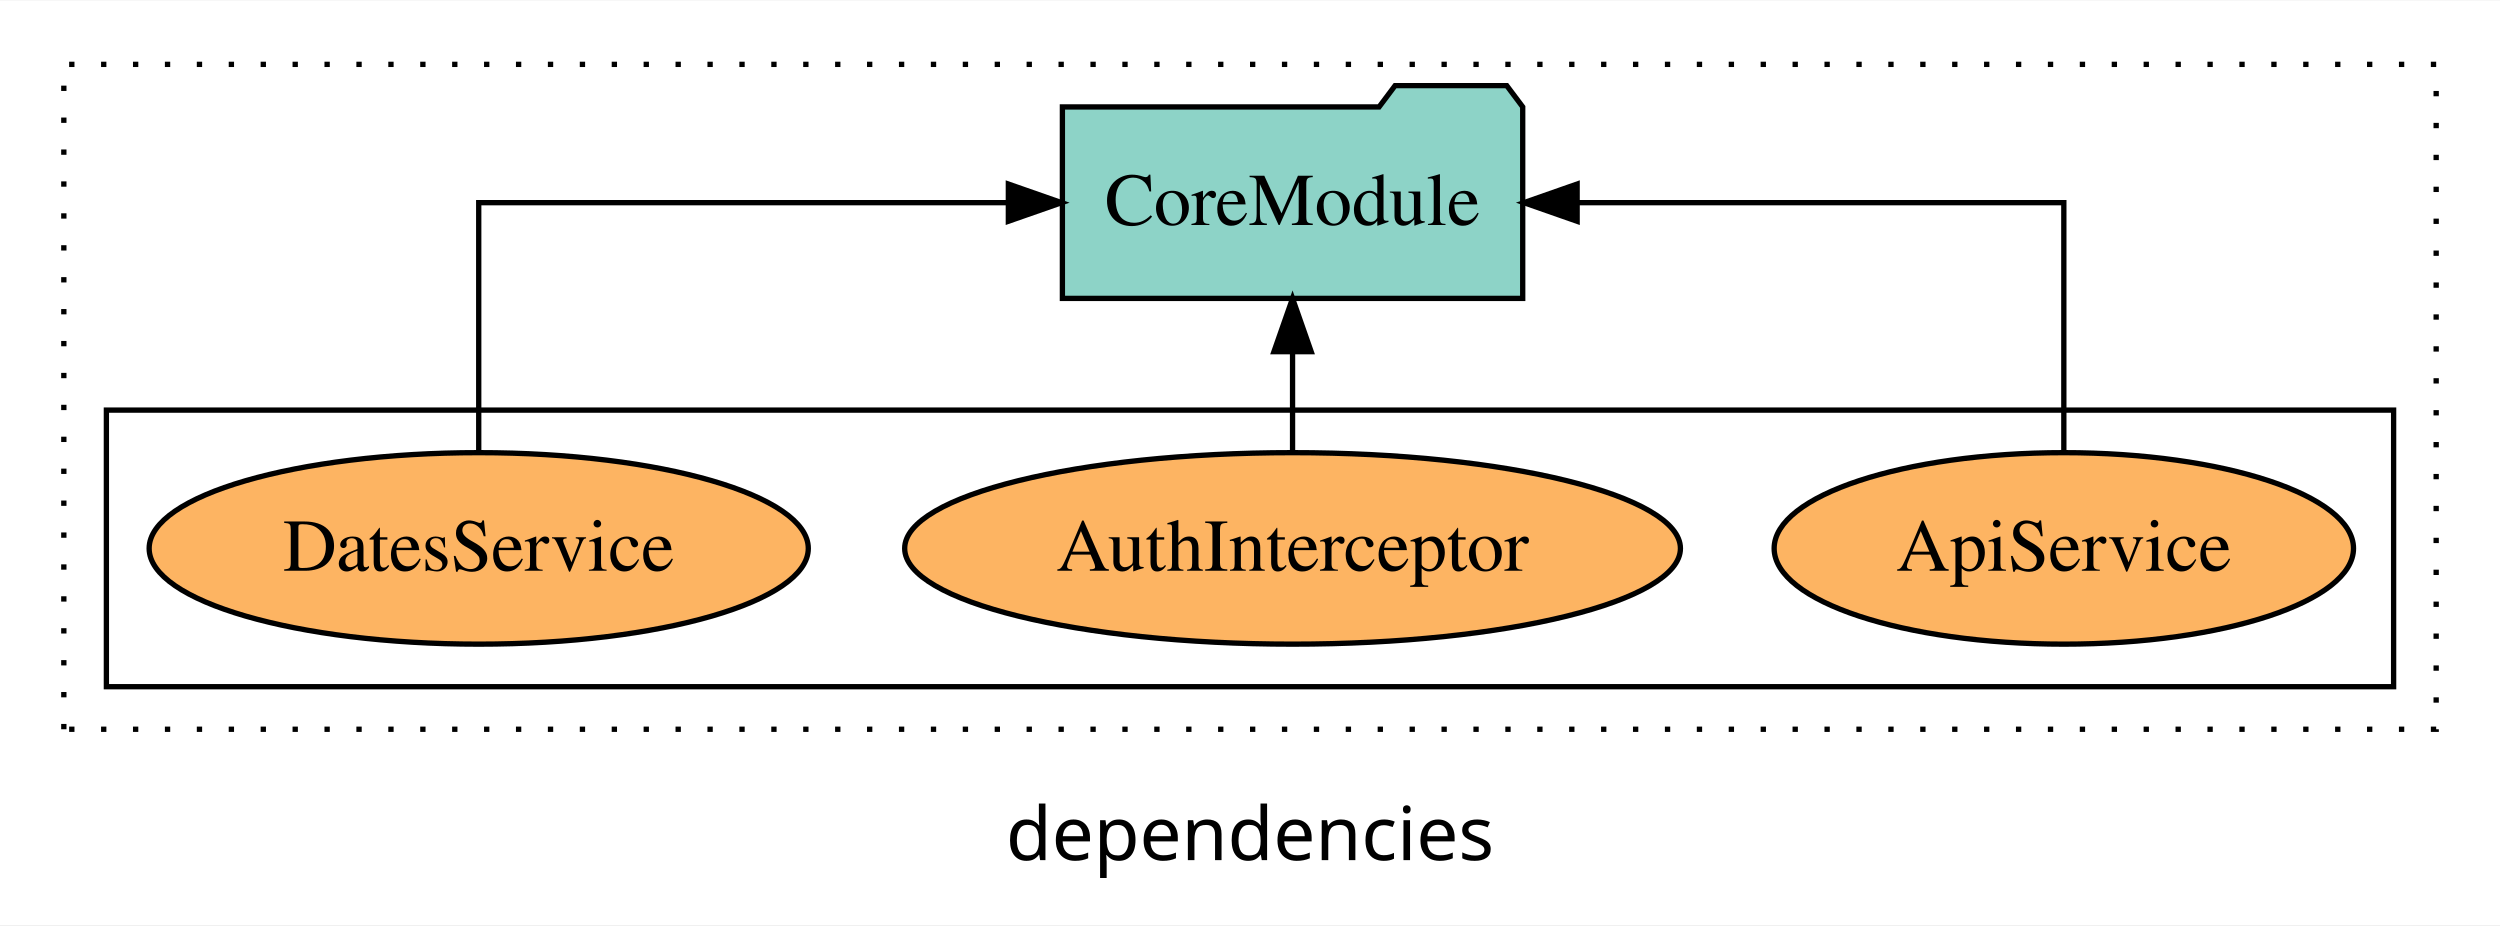
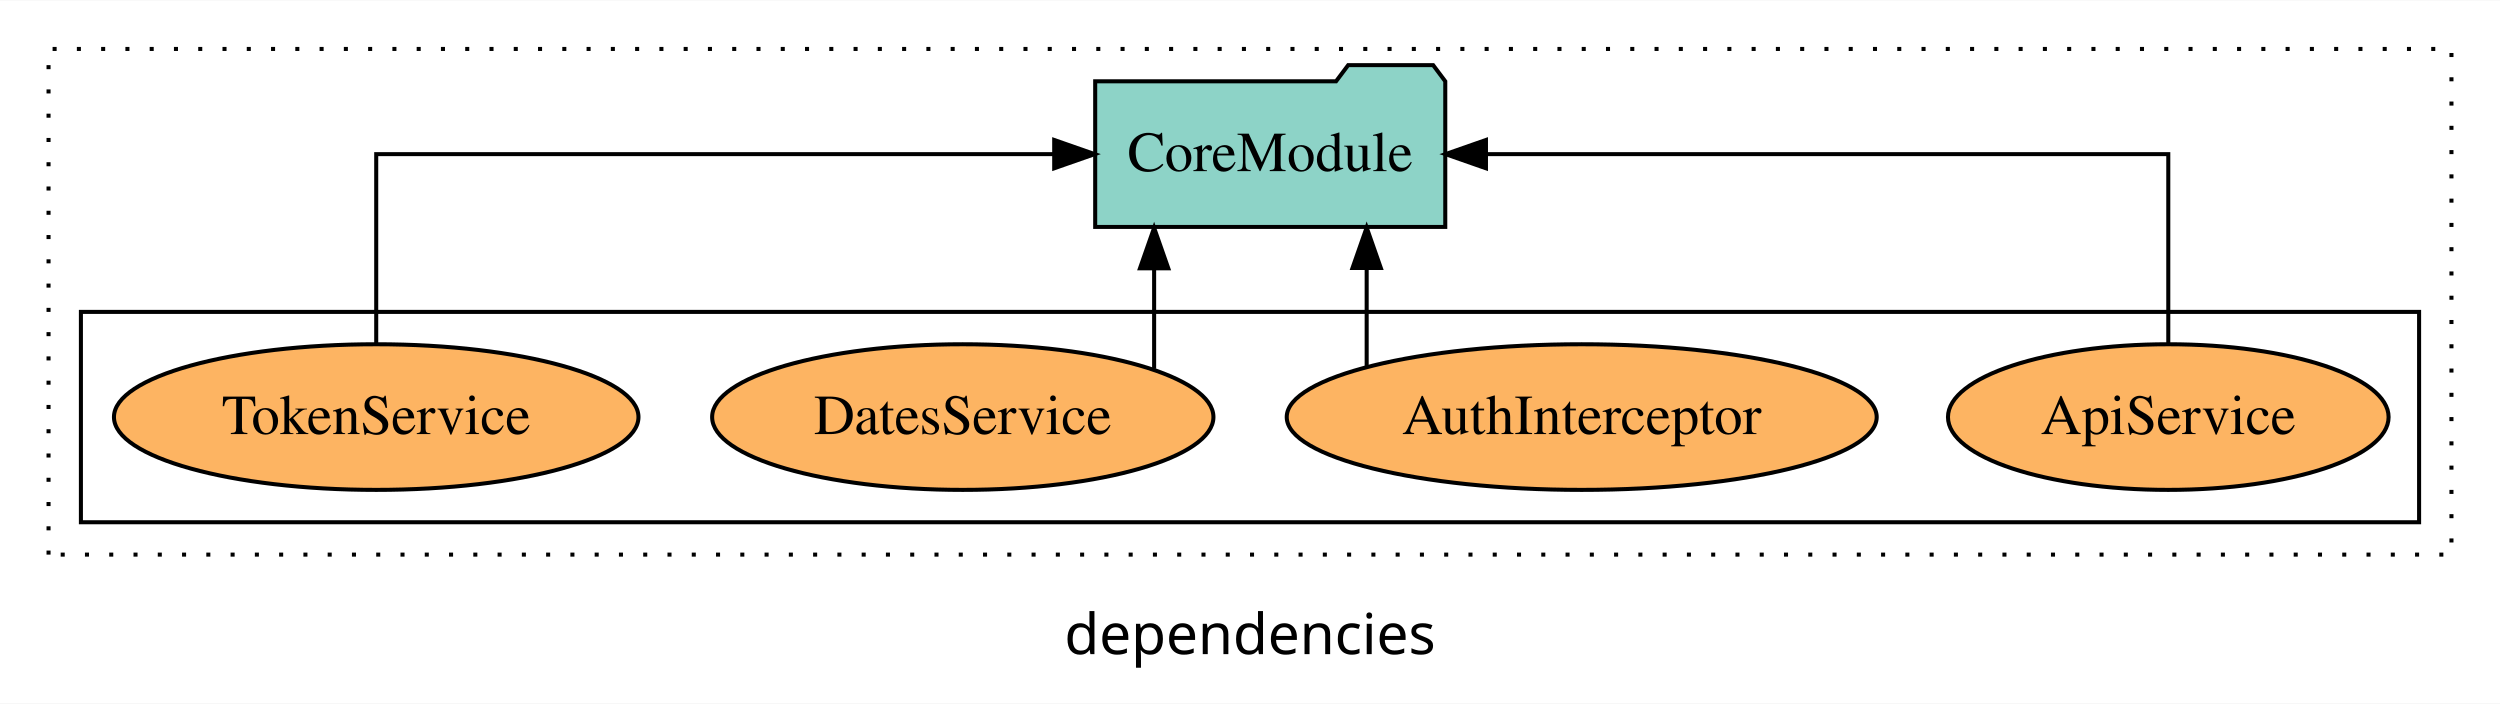
- <svg xmlns="http://www.w3.org/2000/svg" width="470pt" height="174pt" viewBox="0.00 0.00 470.00 173.80">
+ <svg xmlns="http://www.w3.org/2000/svg" width="618pt" height="174pt" viewBox="0.00 0.00 618.00 173.80">
  <g id="graph0" class="graph" transform="scale(1 1) rotate(0) translate(4 169.8)">
-     <polygon fill="white" stroke="transparent" points="-4,4 -4,-169.8 466,-169.8 466,4 -4,4" />
-     <text text-anchor="middle" x="231" y="-8.2" font-family="sans-serif" font-size="14.00">dependencies</text>
+     <polygon fill="white" stroke="transparent" points="-4,4 -4,-169.8 614,-169.8 614,4 -4,4" />
+     <text text-anchor="middle" x="305" y="-8.2" font-family="sans-serif" font-size="14.00">dependencies</text>
    <g id="clust1" class="cluster">
-       <polygon fill="none" stroke="black" stroke-dasharray="1,5" points="8,-32.8 8,-157.8 454,-157.8 454,-32.8 8,-32.8" />
+       <polygon fill="none" stroke="black" stroke-dasharray="1,5" points="8,-32.8 8,-157.8 602,-157.8 602,-32.8 8,-32.8" />
    </g>
    <g id="clust6" class="cluster">
-       <polygon fill="none" stroke="black" points="16,-40.8 16,-92.8 446,-92.8 446,-40.8 16,-40.8" />
+       <polygon fill="none" stroke="black" points="16,-40.8 16,-92.8 594,-92.8 594,-40.8 16,-40.8" />
    </g>
    <g id="node1" class="node">
-       <ellipse fill="#fdb462" stroke="black" cx="384" cy="-66.8" rx="54.46" ry="18" />
-       <text text-anchor="middle" x="384" y="-62.6" font-family="Times,serif" font-size="14.00">ApiService</text>
+       <ellipse fill="#fdb462" stroke="black" cx="532" cy="-66.8" rx="54.46" ry="18" />
+       <text text-anchor="middle" x="532" y="-62.6" font-family="Times,serif" font-size="14.00">ApiService</text>
+     </g>
+     <g id="node5" class="node">
+       <polygon fill="#8dd3c7" stroke="black" points="353.27,-149.8 350.27,-153.8 329.27,-153.8 326.27,-149.8 266.73,-149.8 266.73,-113.8 353.27,-113.8 353.27,-149.8" />
+       <text text-anchor="middle" x="310" y="-127.6" font-family="Times,serif" font-size="14.00">CoreModule</text>
+     </g>
+     <g id="edge1" class="edge">
+       <path fill="none" stroke="black" d="M532,-84.91C532,-104.14 532,-131.8 532,-131.8 532,-131.8 363.33,-131.8 363.33,-131.8" />
+       <polygon fill="black" stroke="black" points="363.33,-128.3 353.33,-131.8 363.33,-135.3 363.33,-128.3" />
+     </g>
+     <g id="node2" class="node">
+       <ellipse fill="#fdb462" stroke="black" cx="387" cy="-66.8" rx="72.92" ry="18" />
+       <text text-anchor="middle" x="387" y="-62.6" font-family="Times,serif" font-size="14.00">AuthInterceptor</text>
+     </g>
+     <g id="edge2" class="edge">
+       <path fill="none" stroke="black" d="M333.84,-79.33C333.84,-79.33 333.84,-103.65 333.84,-103.65" />
+       <polygon fill="black" stroke="black" points="330.34,-103.65 333.84,-113.65 337.34,-103.65 330.34,-103.65" />
+     </g>
+     <g id="node3" class="node">
+       <ellipse fill="#fdb462" stroke="black" cx="234" cy="-66.8" rx="61.96" ry="18" />
+       <text text-anchor="middle" x="234" y="-62.6" font-family="Times,serif" font-size="14.00">DatesService</text>
+     </g>
+     <g id="edge3" class="edge">
+       <path fill="none" stroke="black" d="M281.3,-78.72C281.3,-78.72 281.3,-103.57 281.3,-103.57" />
+       <polygon fill="black" stroke="black" points="277.8,-103.57 281.3,-113.57 284.8,-103.57 277.8,-103.57" />
    </g>
    <g id="node4" class="node">
-       <polygon fill="#8dd3c7" stroke="black" points="282.27,-149.8 279.27,-153.8 258.27,-153.8 255.27,-149.8 195.73,-149.8 195.73,-113.8 282.27,-113.8 282.27,-149.8" />
-       <text text-anchor="middle" x="239" y="-127.6" font-family="Times,serif" font-size="14.00">CoreModule</text>
+       <ellipse fill="#fdb462" stroke="black" cx="89" cy="-66.8" rx="64.83" ry="18" />
+       <text text-anchor="middle" x="89" y="-62.6" font-family="Times,serif" font-size="14.00">TokenService</text>
    </g>
-     <g id="edge1" class="edge">
-       <path fill="none" stroke="black" d="M384,-84.91C384,-104.14 384,-131.8 384,-131.8 384,-131.8 292.5,-131.8 292.5,-131.8" />
-       <polygon fill="black" stroke="black" points="292.5,-128.3 282.5,-131.8 292.5,-135.3 292.5,-128.3" />
-     </g>
-     <g id="node2" class="node">
-       <ellipse fill="#fdb462" stroke="black" cx="239" cy="-66.8" rx="72.92" ry="18" />
-       <text text-anchor="middle" x="239" y="-62.6" font-family="Times,serif" font-size="14.00">AuthInterceptor</text>
-     </g>
-     <g id="edge2" class="edge">
-       <path fill="none" stroke="black" d="M239,-84.91C239,-84.91 239,-103.79 239,-103.79" />
-       <polygon fill="black" stroke="black" points="235.5,-103.79 239,-113.79 242.5,-103.79 235.5,-103.79" />
-     </g>
-     <g id="node3" class="node">
-       <ellipse fill="#fdb462" stroke="black" cx="86" cy="-66.8" rx="61.96" ry="18" />
-       <text text-anchor="middle" x="86" y="-62.6" font-family="Times,serif" font-size="14.00">DatesService</text>
-     </g>
-     <g id="edge3" class="edge">
-       <path fill="none" stroke="black" d="M86,-84.91C86,-104.14 86,-131.8 86,-131.8 86,-131.8 185.57,-131.8 185.57,-131.8" />
-       <polygon fill="black" stroke="black" points="185.57,-135.3 195.57,-131.8 185.57,-128.3 185.57,-135.3" />
+     <g id="edge4" class="edge">
+       <path fill="none" stroke="black" d="M89,-84.91C89,-104.14 89,-131.8 89,-131.8 89,-131.8 256.6,-131.8 256.6,-131.8" />
+       <polygon fill="black" stroke="black" points="256.6,-135.3 266.6,-131.8 256.6,-128.3 256.6,-135.3" />
    </g>
  </g>
</svg>
